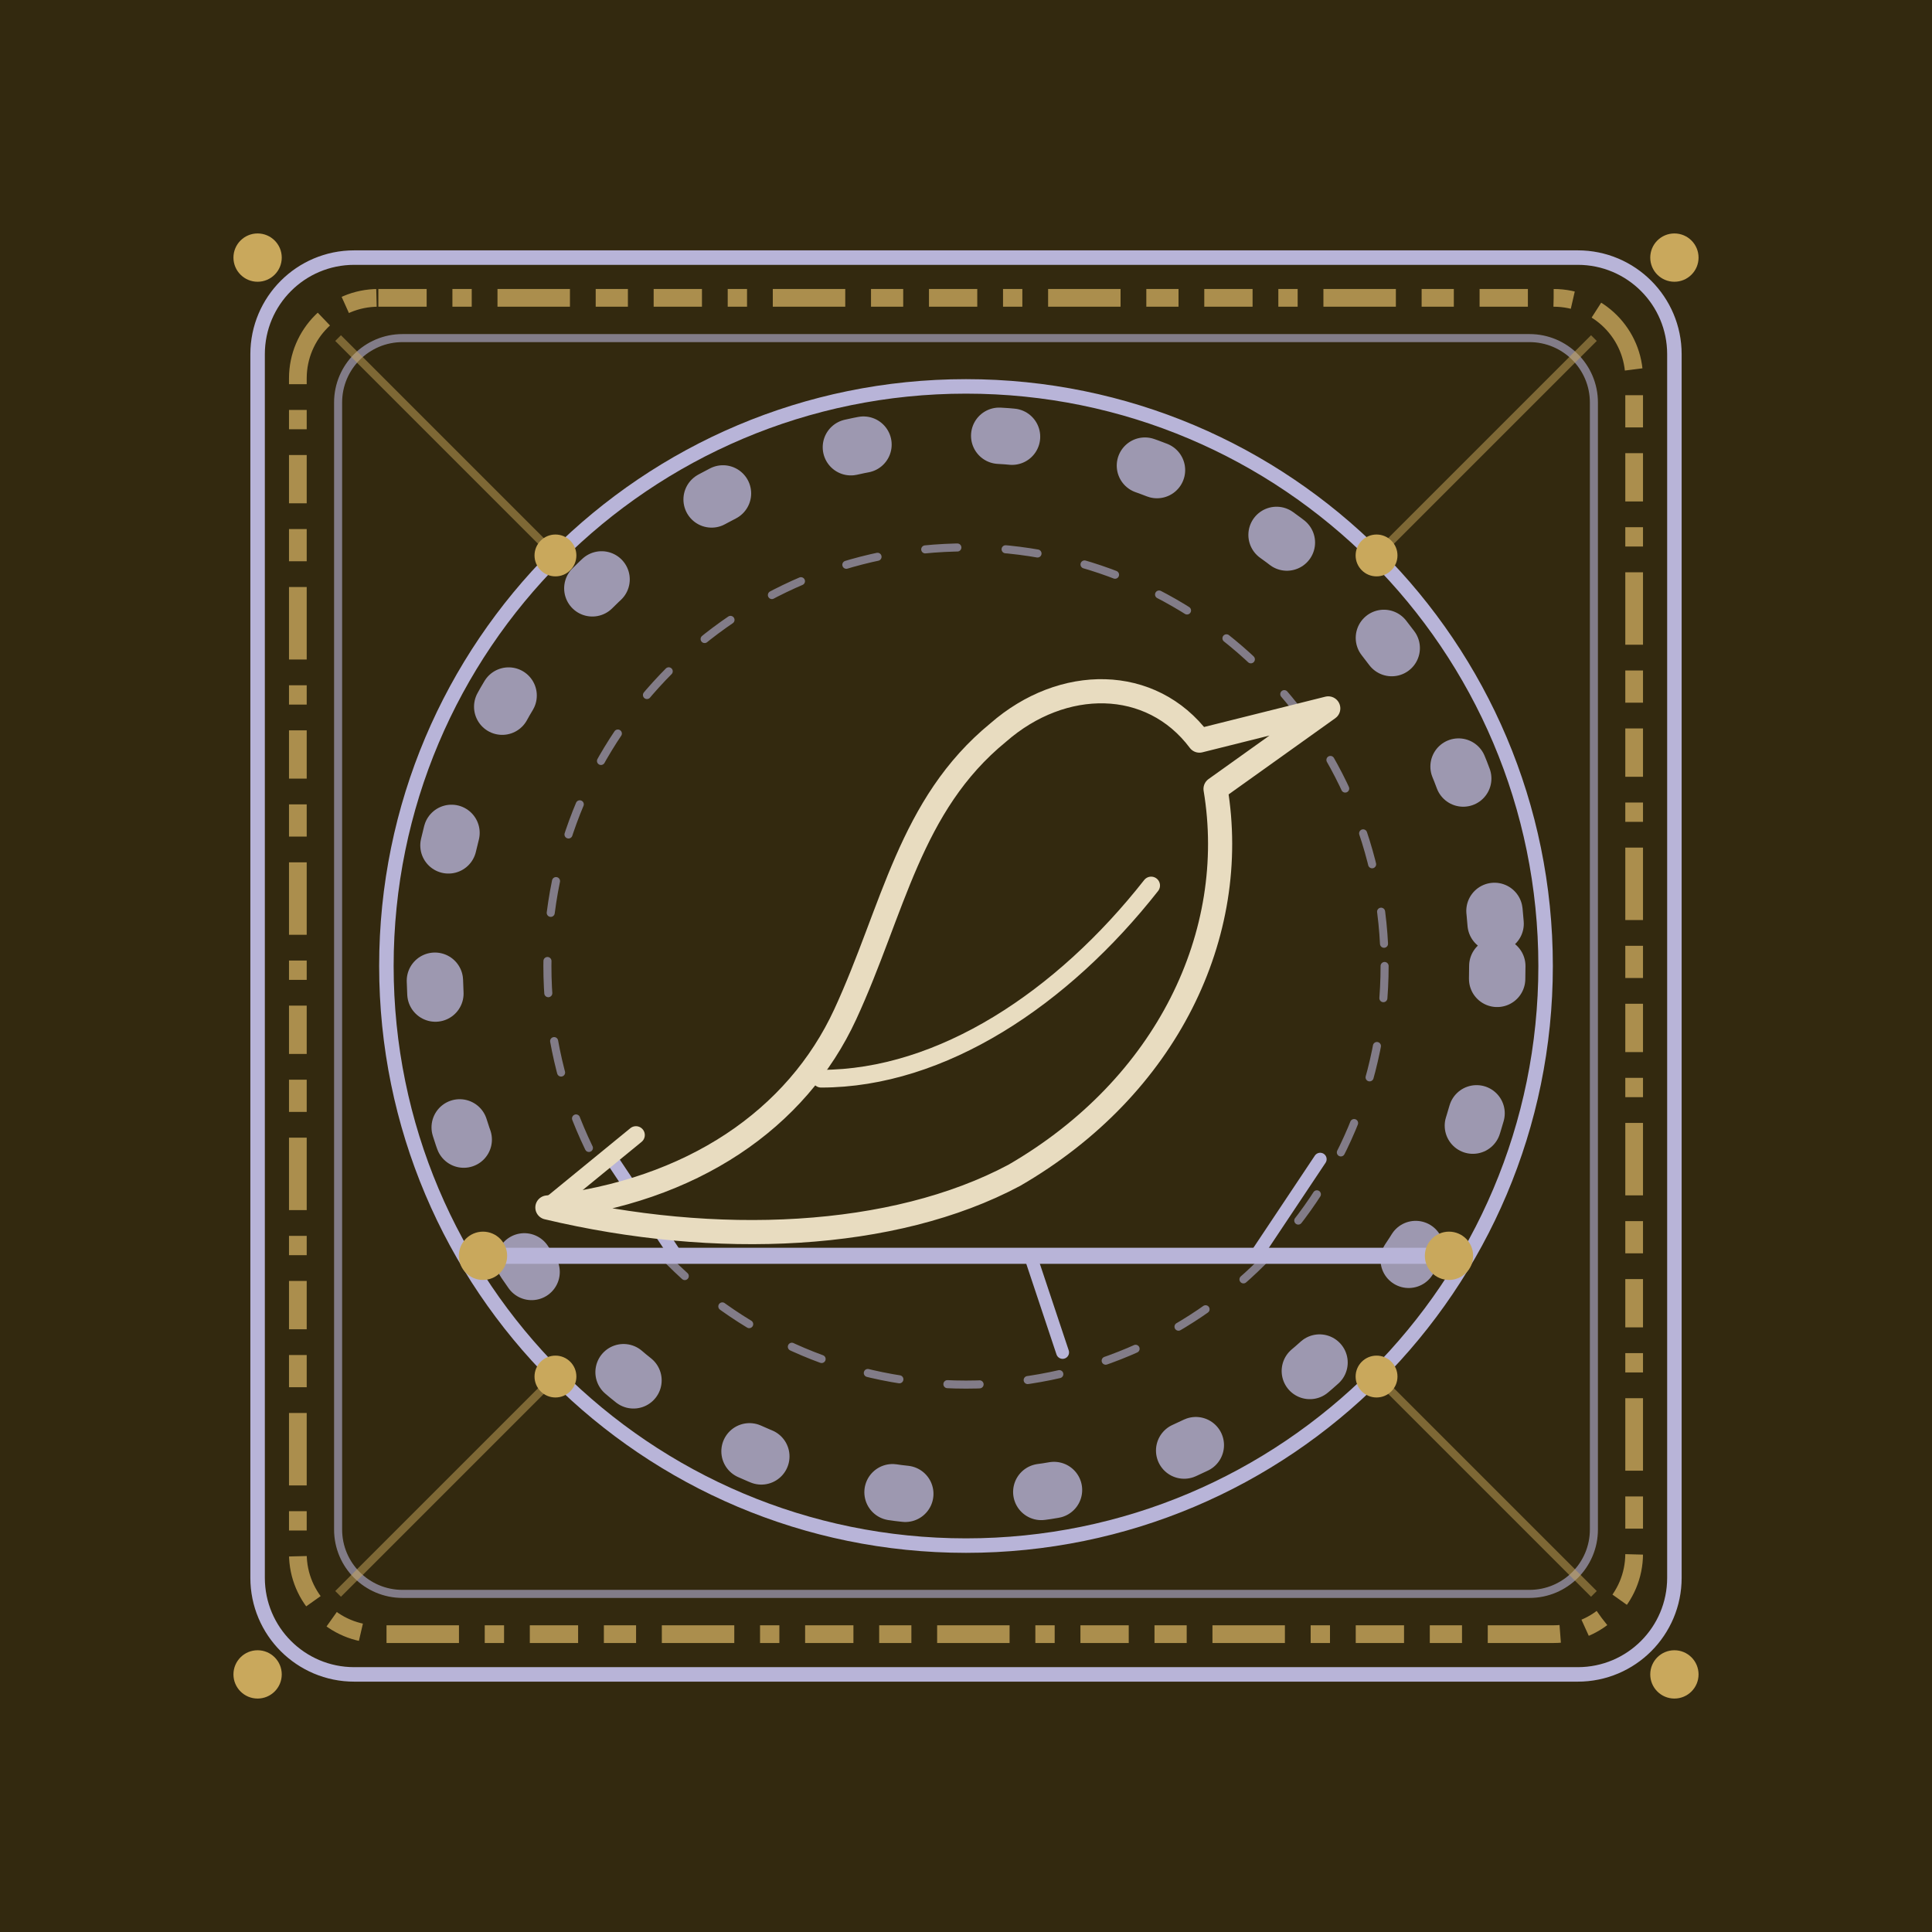
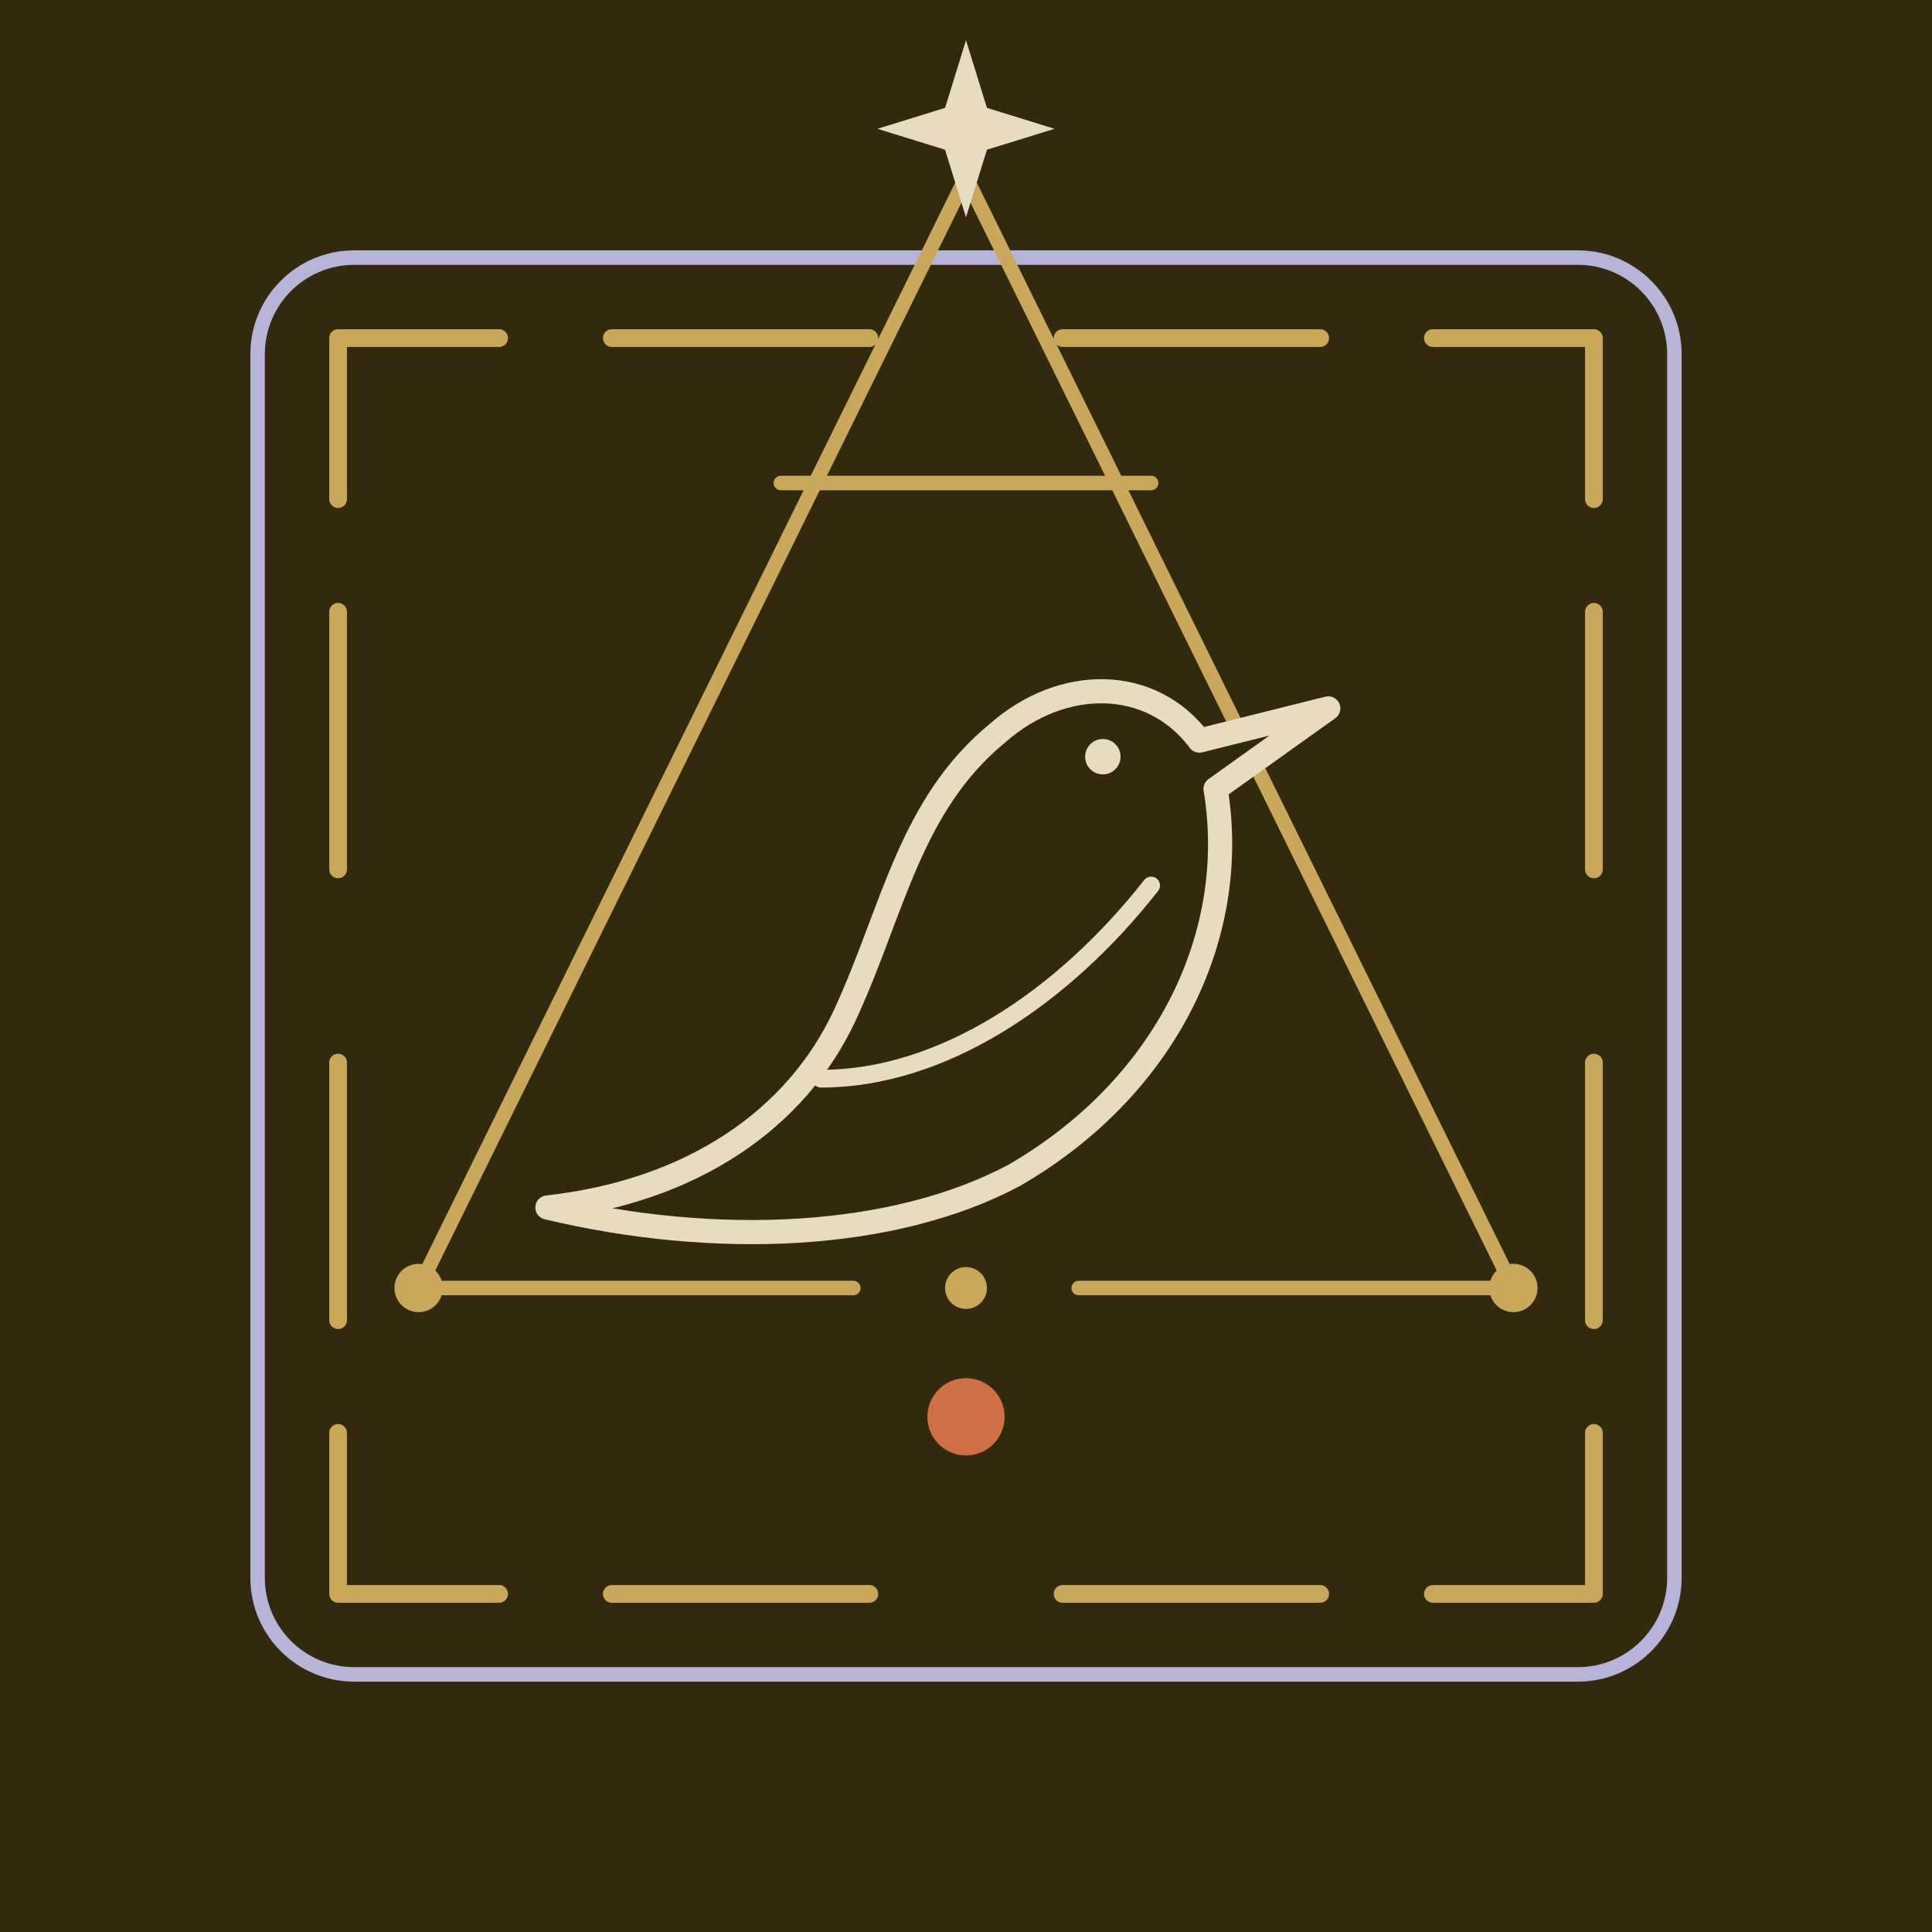
<svg xmlns="http://www.w3.org/2000/svg" width="1024" height="1024" viewBox="0 0 120 120">
-   <defs>
-     <path id="rayL" d="M60 30 V21" fill="none" stroke="#c9a85c" stroke-width=".9" stroke-linecap="round" />
-     <path id="rayS" d="M60 30 V25" fill="none" stroke="#c9a85c" stroke-width=".7" stroke-linecap="round" opacity=".8" />
-     <g id="arc4" fill="none" stroke="#c9a85c" stroke-linecap="round">
-       <path d="M100.6 70.9 A42 42 0 0 1 70.9 100.6" stroke-width="1" />
-       <path d="M103.5 69.6 A45 45 0 0 1 69.6 103.5" stroke-width=".5" opacity=".6" />
-       <path d="M70.9 100.6 C 65 106, 58 107, 53 103" stroke-width="1.2" />
-       <circle cx="100.6" cy="70.9" r="1.5" fill="#c9a85c" stroke="none" />
-     </g>
-     <g id="sat" fill="none" stroke="#c9a85c" stroke-width=".9">
-       <circle cx="60" cy="16" r="5" />
-       <circle cx="60" cy="16" r="1.1" fill="#c9a85c" stroke="none" />
-       <path d="M60 21 V28" stroke-width=".8" />
-     </g>
-     <path id="pin" d="M60 92 L54 102 H66 Z" fill="none" stroke="#c9a85c" stroke-width="1" stroke-linejoin="round" />
-     <path id="tooth" d="M57.5 22 L60 14.5 L62.5 22" fill="none" stroke="#cf6f45" stroke-width="1.4" stroke-linejoin="round" />
-     <circle id="node9" cx="60" cy="29" r="1.3" fill="#c9a85c" />
-     <path id="msgray" d="M60 20 V14" fill="none" stroke="#b8b4d8" stroke-width=".9" stroke-linecap="round" />
-     <path id="blk" d="M60 18 V8 M55 8 H65" fill="none" stroke="#c9a85c" stroke-width="1.1" stroke-linecap="round" />
-     <path id="cray" d="M60 44 V32" fill="none" stroke="#cf6f45" stroke-width="2" stroke-linecap="round" />
-     <path id="pot" d="M60 29 V17" fill="none" stroke="#c9a85c" stroke-width=".6" opacity=".6" />
-     <g id="smallcoin" fill="none" stroke="#c9a85c" stroke-width=".9">
-       <circle cx="60" cy="15" r="5" />
-       <rect x="58" y="13" width="4" height="4" stroke-width=".7" />
-     </g>
-     <path id="tally" d="M60 20 V27" fill="none" stroke="#e8dcc0" stroke-width="1" stroke-linecap="round" />
-     <path id="pin46" d="M60 106 L55 114 H65 Z" fill="none" stroke="#c9a85c" stroke-width="1" stroke-linejoin="round" />
-     <g id="arc4s" fill="none" stroke="#c9a85c" stroke-linecap="round">
-       <path d="M101.36 67.29 A42 42 0 0 1 67.29 101.36" stroke-width="1" />
-       <path d="M104.32 67.81 A45 45 0 0 1 67.81 104.32" stroke-width=".5" opacity=".6" />
-       <path d="M101.36 67.29 L106.29 68.16 M67.29 101.36 L68.16 106.29" stroke-width="1.1" />
-       <circle cx="106.29" cy="68.16" r="1.5" fill="#c9a85c" stroke="none" />
-       <circle cx="68.16" cy="106.29" r="1.5" fill="#c9a85c" stroke="none" />
-     </g>
-   </defs>
  <rect x="0" y="0" width="120" height="120" fill="#33290f" />
-   <g fill="none" stroke="#b8b4d8" stroke-width=".9">
-     <rect x="16" y="16" width="88" height="88" rx="6" />
-     <rect x="21" y="21" width="78" height="78" rx="4" stroke-width=".5" opacity=".6" />
-   </g>
-   <rect x="18.5" y="18.5" width="83" height="83" rx="5" fill="none" stroke="#c9a85c" stroke-width="1.1" stroke-dasharray="3 1.6 1.2 1.6 4.5 1.6 2 1.6" opacity=".8" />
-   <g fill="#c9a85c">
-     <circle cx="16" cy="16" r="1.5" />
-     <circle cx="104" cy="16" r="1.5" />
-     <circle cx="16" cy="104" r="1.5" />
-     <circle cx="104" cy="104" r="1.5" />
-   </g>
-   <g fill="none" stroke="#b8b4d8" stroke-linecap="round">
-     <circle cx="60" cy="60" r="36" stroke-width=".9" />
-     <circle cx="60" cy="60" r="33" stroke-width="3.5" stroke-dasharray=".8 8.47" opacity=".8" />
-     <circle cx="60" cy="60" r="26" stroke-width=".5" stroke-dasharray="2 3" opacity=".6" />
-   </g>
-   <g fill="none" stroke="#c9a85c" stroke-width=".5" opacity=".5">
-     <path d="M21 21 L34.5 34.5 M99 21 L85.5 34.5 M21 99 L34.5 85.5 M99 99 L85.5 85.5" />
+   <rect x="16" y="16" width="88" height="88" rx="6" fill="none" stroke="#b8b4d8" stroke-width=".9" />
+   <path d="M21 31 V21 H31 M38 21 H54 M66 21 H82 M89 21 H99 V31 M99 38 V54 M99 66 V82 M99 89 V99 H89 M82 99 H66 M54 99 H38 M31 99 H21 V89 M21 82 V66 M21 54 V38" fill="none" stroke="#c9a85c" stroke-width="1.1" stroke-linecap="round" stroke-linejoin="round" />
+   <g fill="none" stroke="#c9a85c" stroke-width=".9" stroke-linecap="round">
+     <path d="M60 11 L26 80 M60 11 L94 80 M26 80 H53 M67 80 H94 M48.5 30 H71.5" />
  </g>
  <g fill="#c9a85c">
-     <circle cx="34.5" cy="34.5" r="1.3" />
-     <circle cx="85.5" cy="34.5" r="1.3" />
-     <circle cx="34.5" cy="85.5" r="1.3" />
-     <circle cx="85.5" cy="85.5" r="1.3" />
-   </g>
-   <g fill="none" stroke="#b8b4d8" stroke-width="1" stroke-linecap="round">
-     <path d="M30 78 H90" />
-     <path d="M42 78 L38 72 M78 78 L82 72 M64 78 L66 84" stroke-width=".8" />
+     <circle cx="26.00" cy="80.00" r="1.5" />
+     <circle cx="94.00" cy="80.00" r="1.5" />
  </g>
  <g fill="#c9a85c">
-     <circle cx="30" cy="78" r="1.5" />
-     <circle cx="90" cy="78" r="1.5" />
+     <circle cx="60.00" cy="80.00" r="1.3" />
+   </g>
+   <g id="marker">
+     <path d="M60 2.5 L61.3 6.7 L65.5 8 L61.3 9.3 L60 13.5 L58.7 9.3 L54.5 8 L58.7 6.7 Z" fill="#e8dcc0" />
  </g>
  <g fill="none" stroke="#e8dcc0" stroke-width="1.5" stroke-linecap="round" stroke-linejoin="round">
    <path d="M34 75 C 43 74, 49.5 69.5, 52.5 63 C 55.5 56.5, 56.5 50, 62 45.5 C 66 42, 71.5 42, 74.5 46 L 82.5 44 L 75.5 49 C 77 58, 72.5 67.5, 63 73 C 55.5 77, 44.5 77.5, 34 75 Z" fill="#33290f" />
    <path d="M51 67 C 58.5 67, 66 62, 71.5 55" stroke-width="1.1" />
-     <path d="M34 75 L39.5 70.5" stroke-width="1.1" />
  </g>
-   <circle cx="68.5" cy="47" r="1.1" fill="#33290f" />
+   <circle cx="68.5" cy="47" r="1.1" fill="#e8dcc0" />
+   <circle cx="60" cy="88" r="2.4" fill="#cf6f45" />
</svg>
